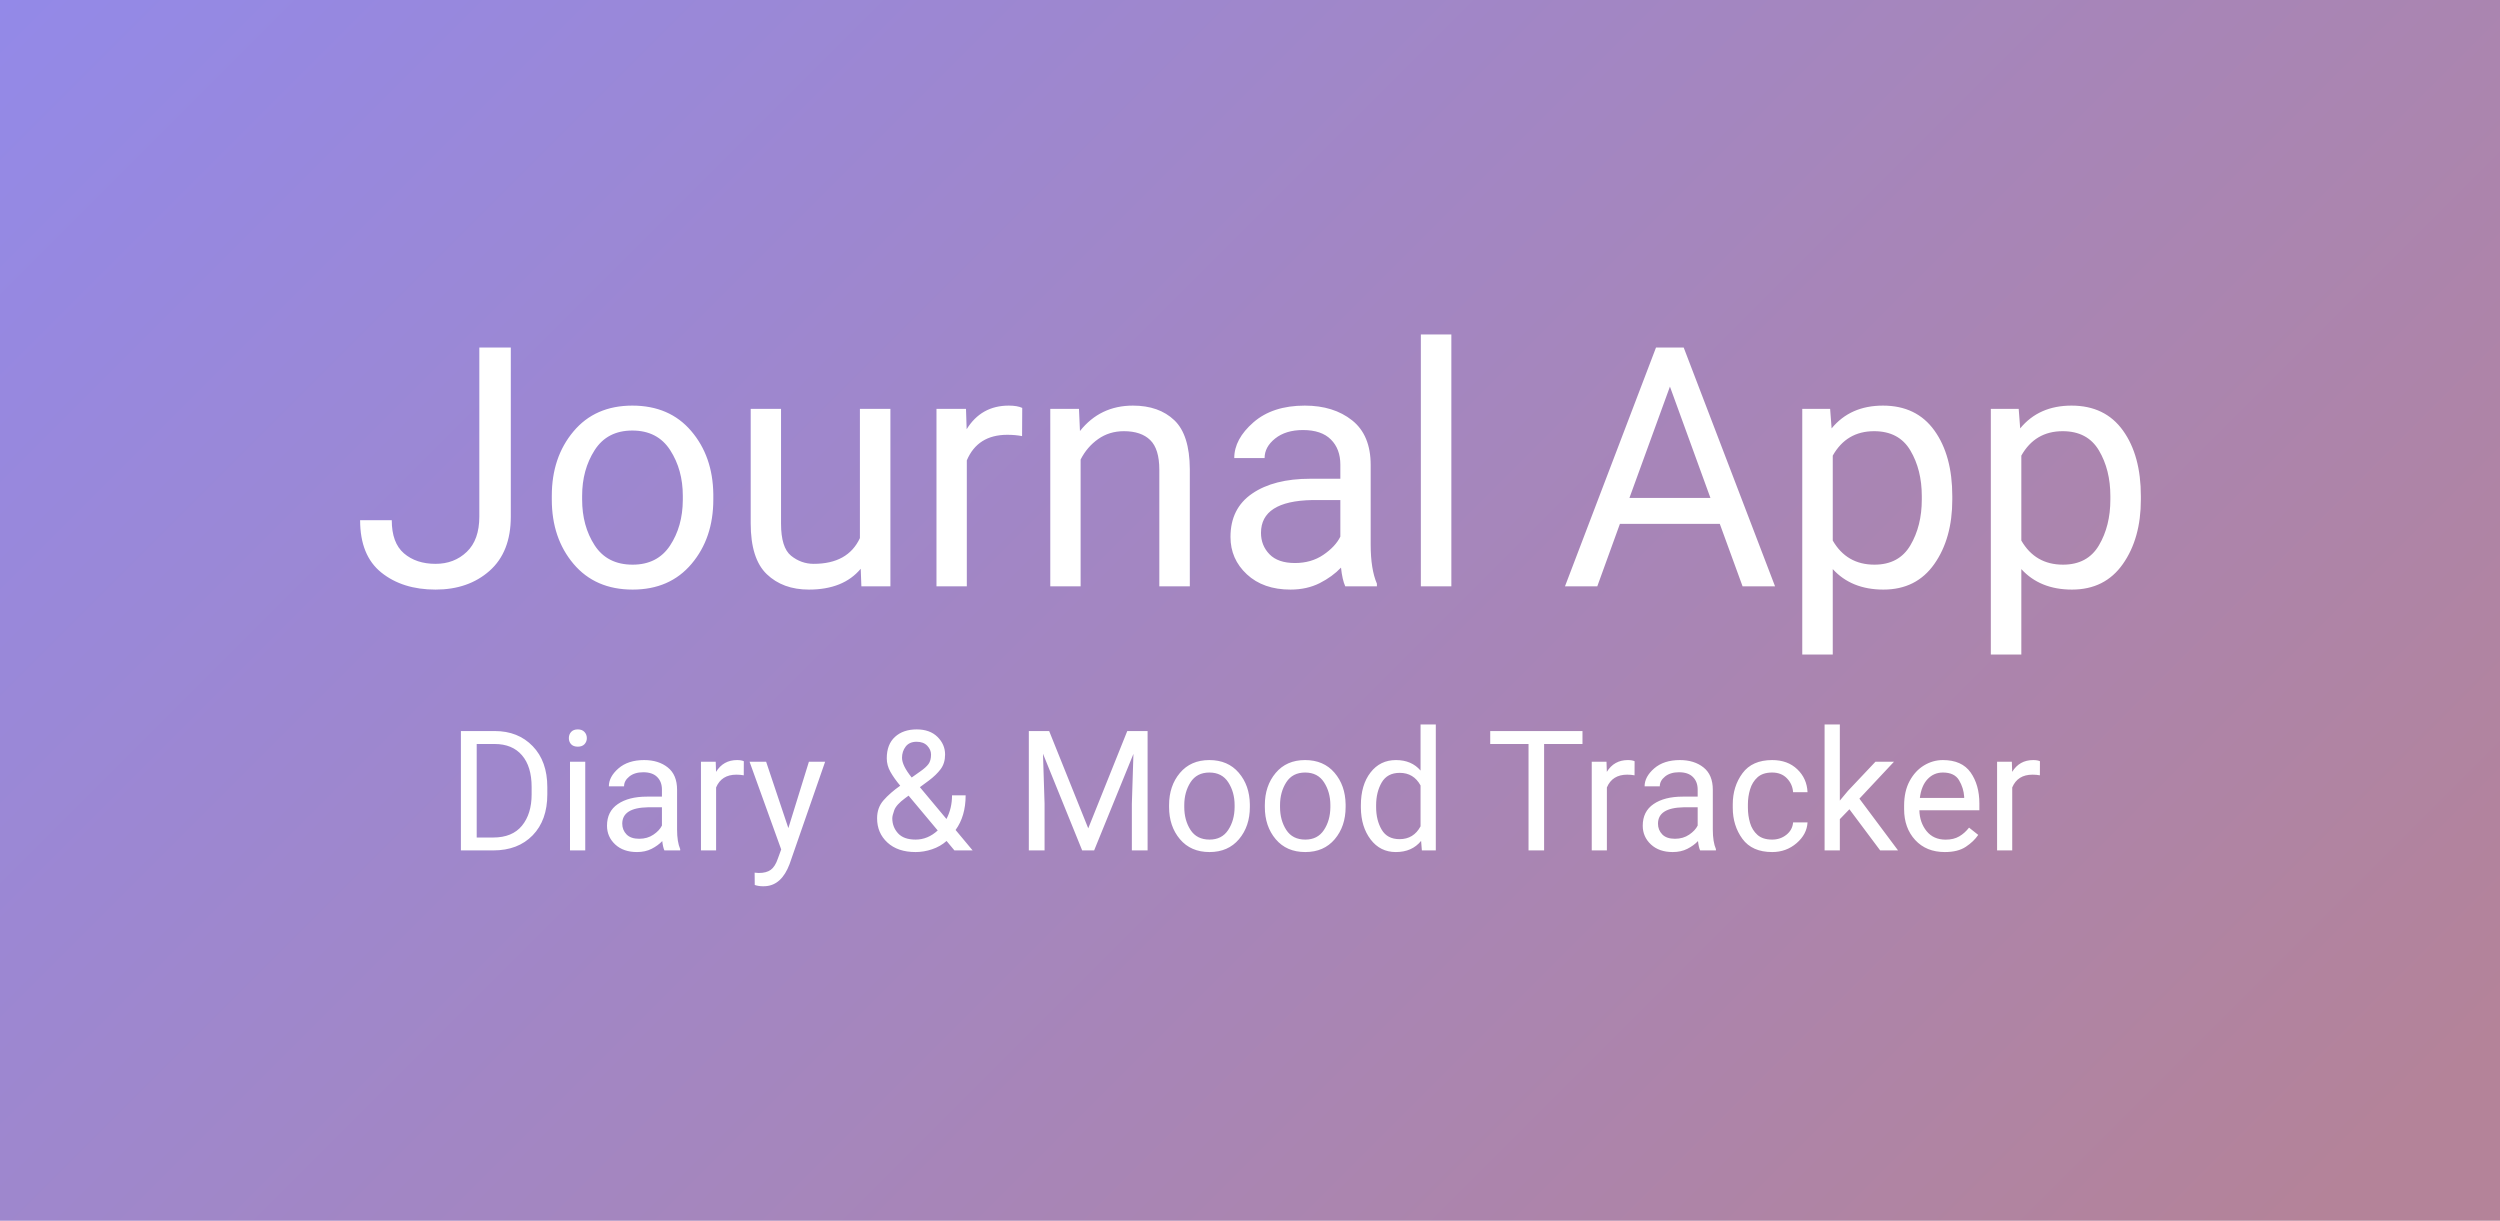
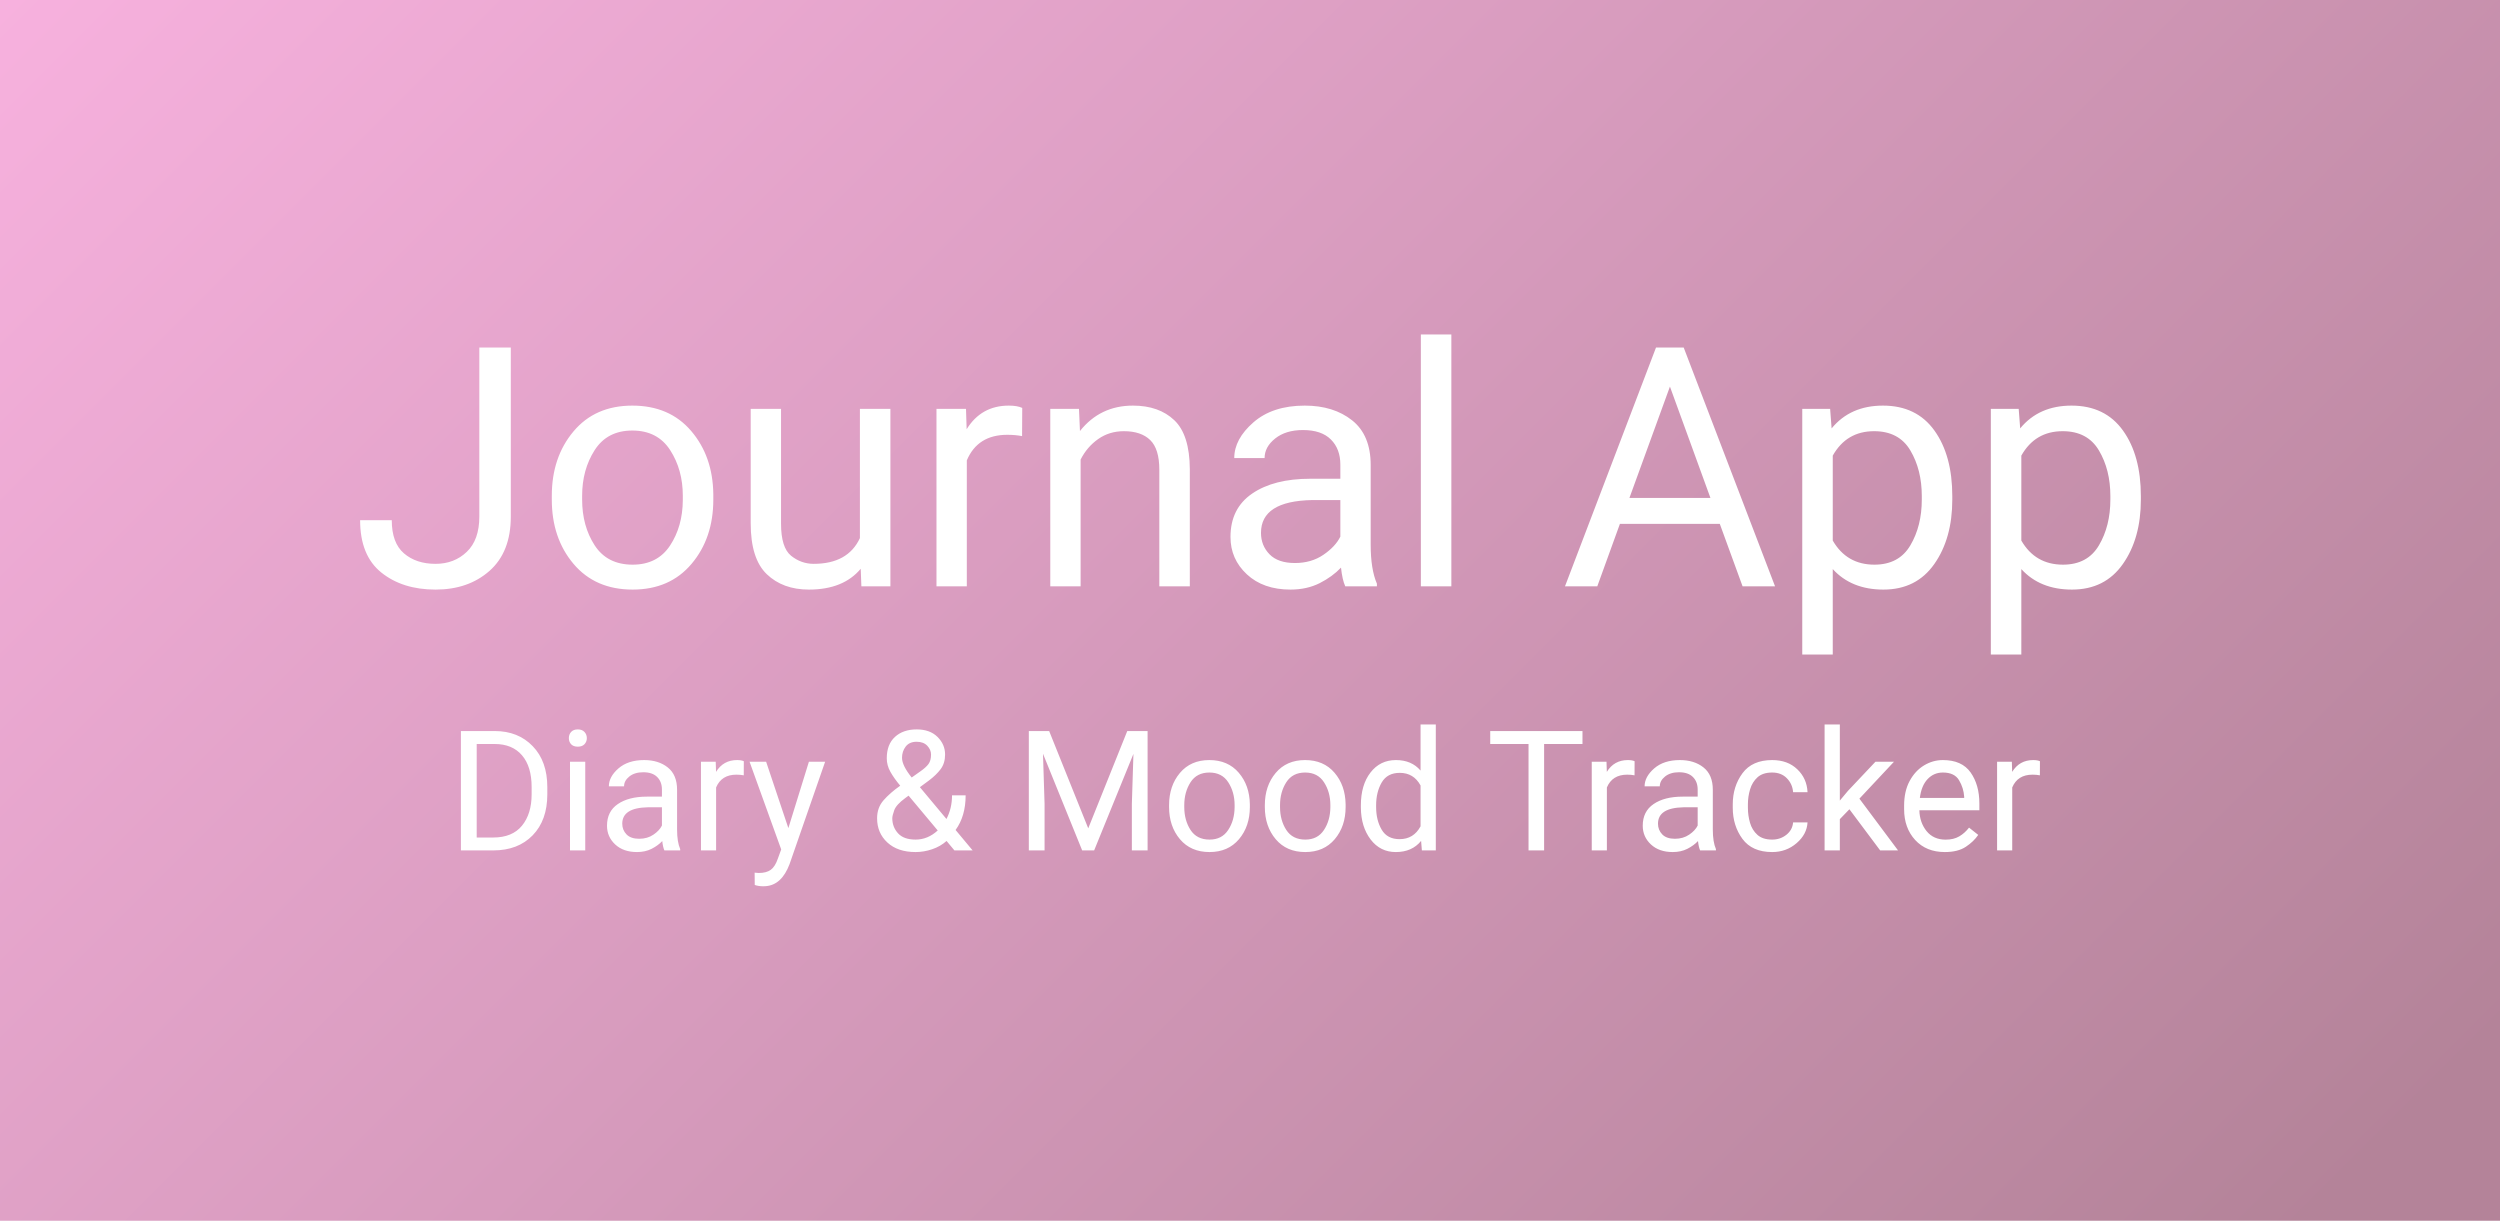
<svg xmlns="http://www.w3.org/2000/svg" xmlns:xlink="http://www.w3.org/1999/xlink" width="1024" height="500" version="1.1" id="svg1">
  <defs id="defs1">
    <linearGradient id="linearGradient1" gradientTransform="rotate(45)">
-       <stop style="stop-color:#9389e8;stop-opacity:1;" offset="0" id="stop1" />
+       <stop style="stop-color:#F7B1DE;stop-opacity:1;" offset="0" id="stop1" />
      <stop style="stop-color:#b48399;stop-opacity:1;" offset="1" id="stop2" />
    </linearGradient>
    <linearGradient xlink:href="#linearGradient1" id="linearGradient2" x1="0" y1="250" x2="1024" y2="250" gradientUnits="userSpaceOnUse" gradientTransform="rotate(45)" />
  </defs>
-   <path fill="#9389e8" d="M 0,0 H 1024 V 500 H 0 Z" id="path1" style="stroke-width:1.398;fill:url(#linearGradient2)" />
+   <path fill="#F7B1DE" d="M 0,0 H 1024 V 500 H 0 Z" id="path1" style="stroke-width:1.398;fill:url(#linearGradient2)" />
  <g id="g636" transform="matrix(1.432819,0,0,1.432819,-146.2977,16.45907)">
    <text xml:space="preserve" style="font-size:48px;line-height:1.25;font-family:Roboto;-inkscape-font-specification:Roboto;letter-spacing:0px;word-spacing:0px;fill:#ffffff" x="229.895" y="231.623" id="text640-9">
      <tspan id="tspan640-2" x="229.895" y="231.623" style="font-size:48px">Diary &amp; Mood Tracker</tspan>
    </text>
    <text xml:space="preserve" style="font-size:96px;line-height:1.25;font-family:Roboto;-inkscape-font-specification:Roboto;letter-spacing:0px;word-spacing:0px;fill:#ffffff;stroke-width:0.656" x="202.567" y="156.123" id="text641">
      <tspan id="tspan641" x="202.567" y="156.123" style="font-size:96px;stroke-width:0.656">Journal App</tspan>
    </text>
  </g>
</svg>
